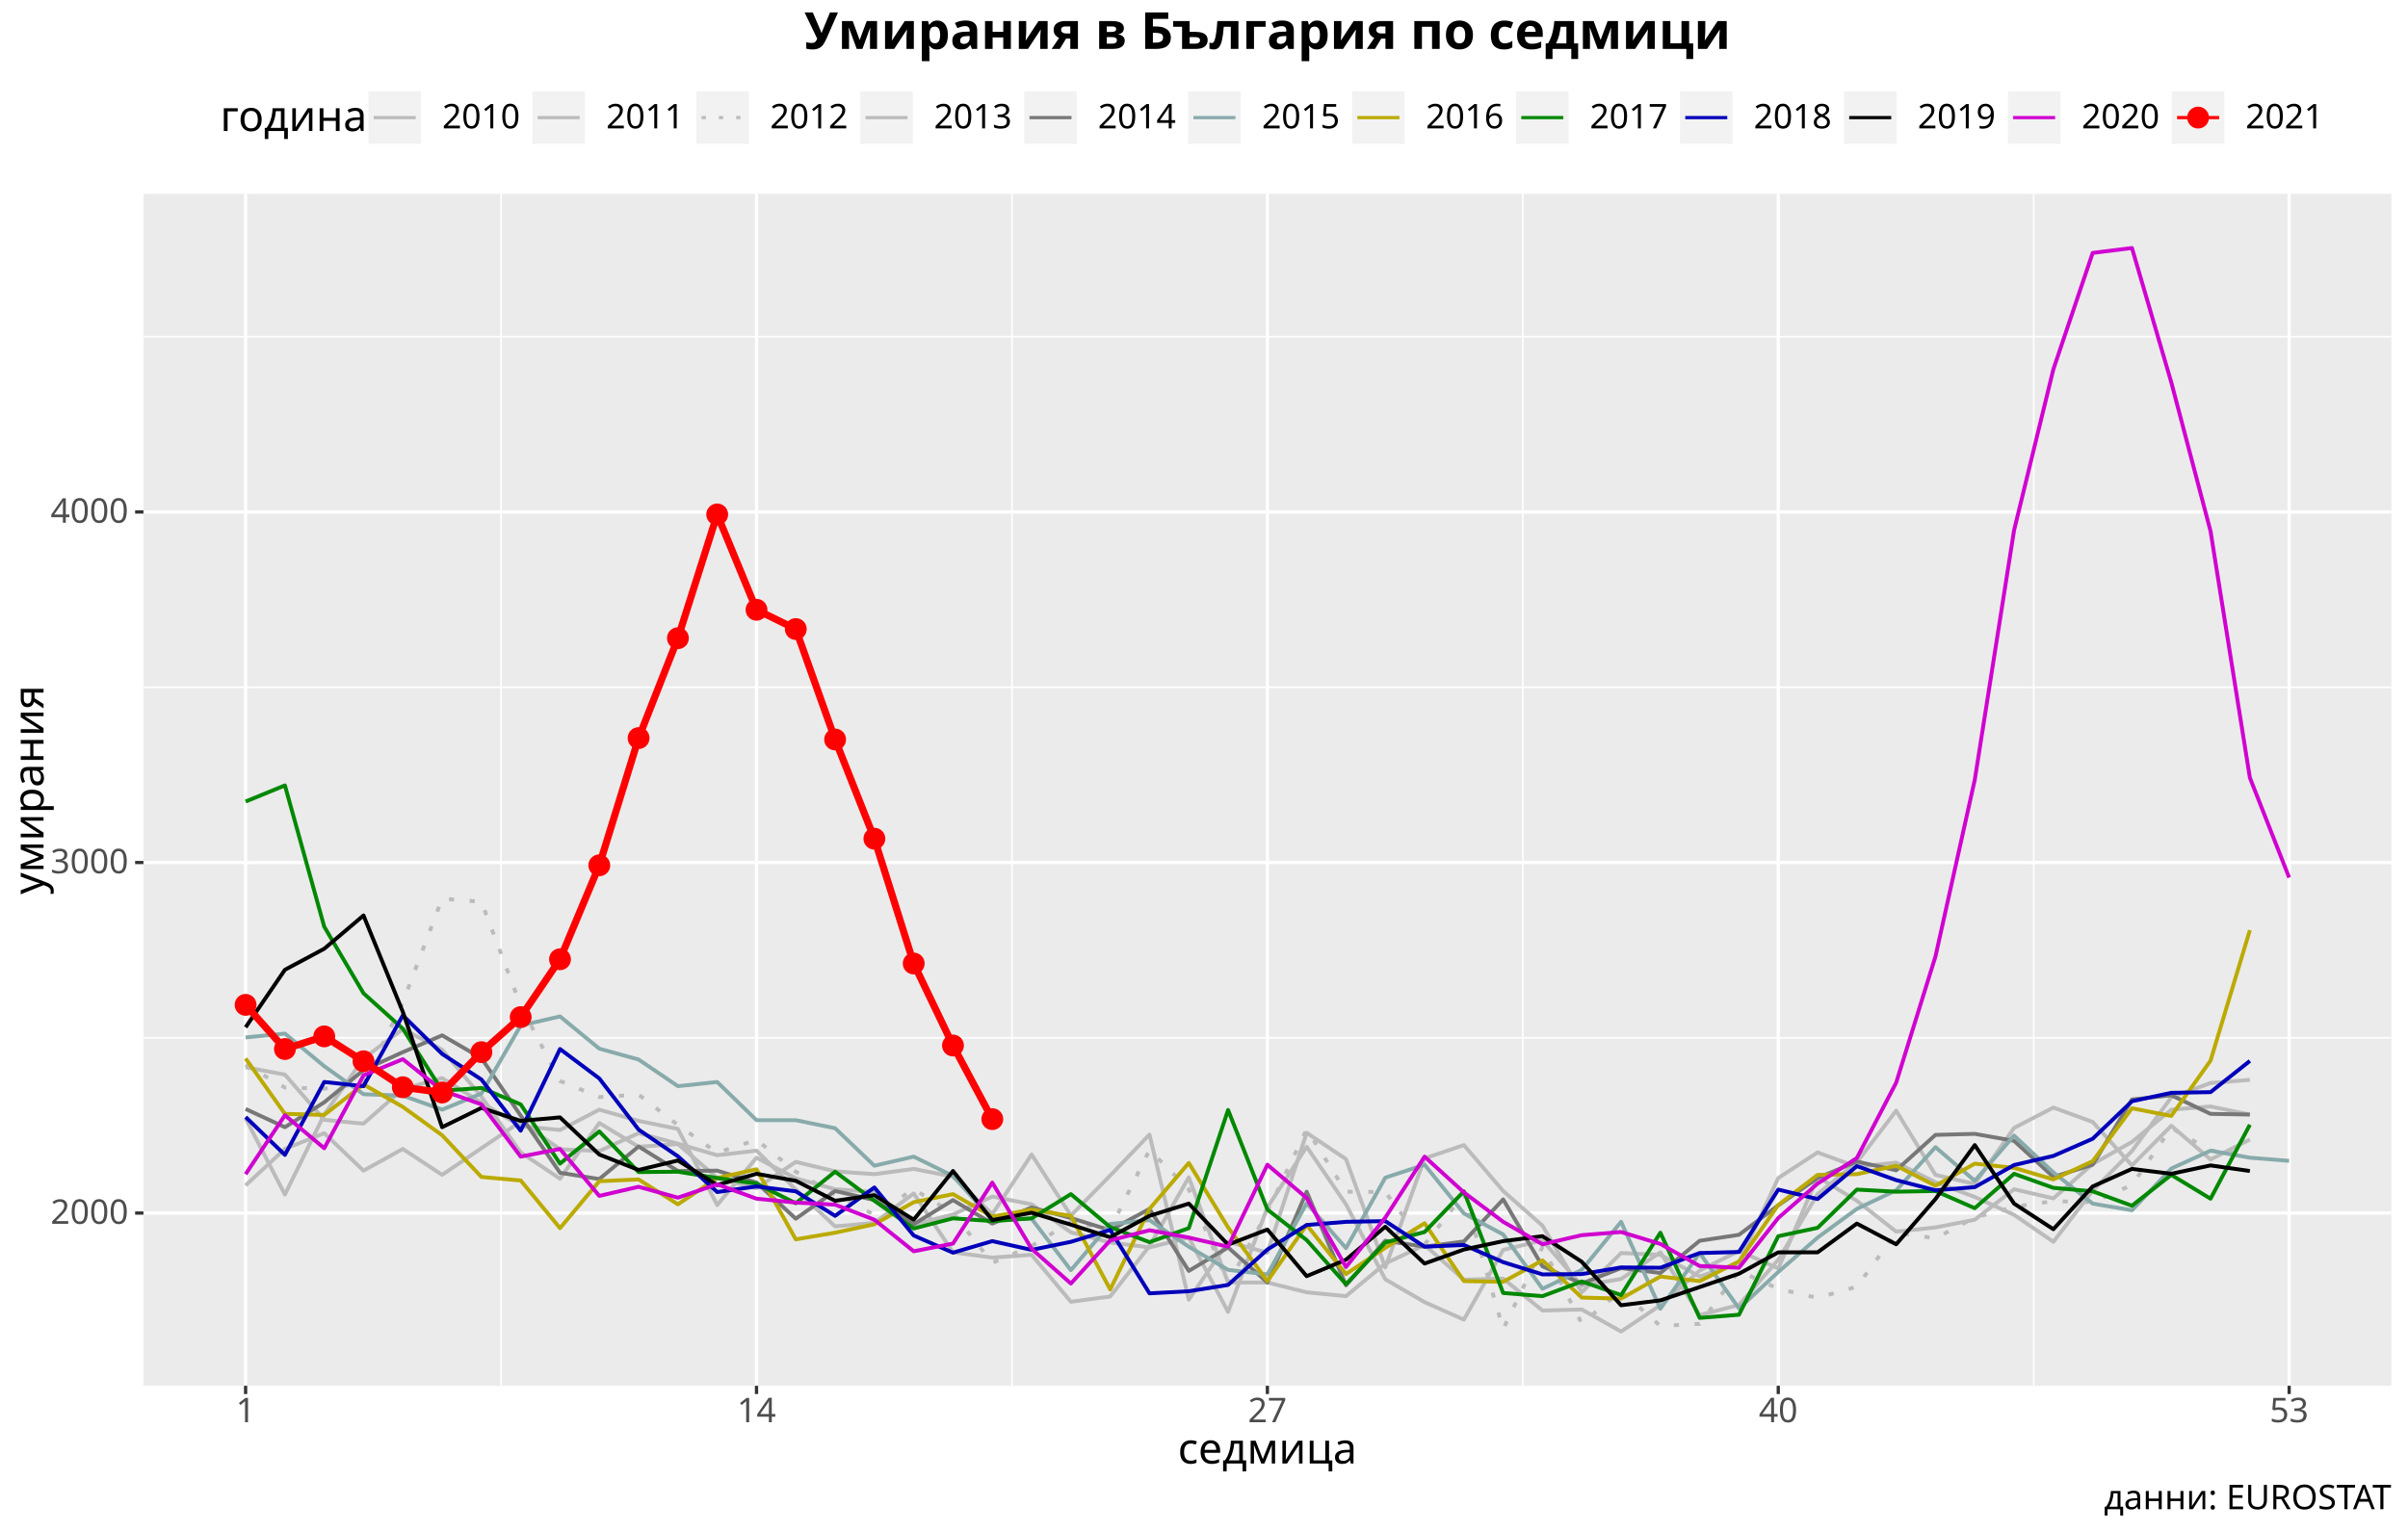
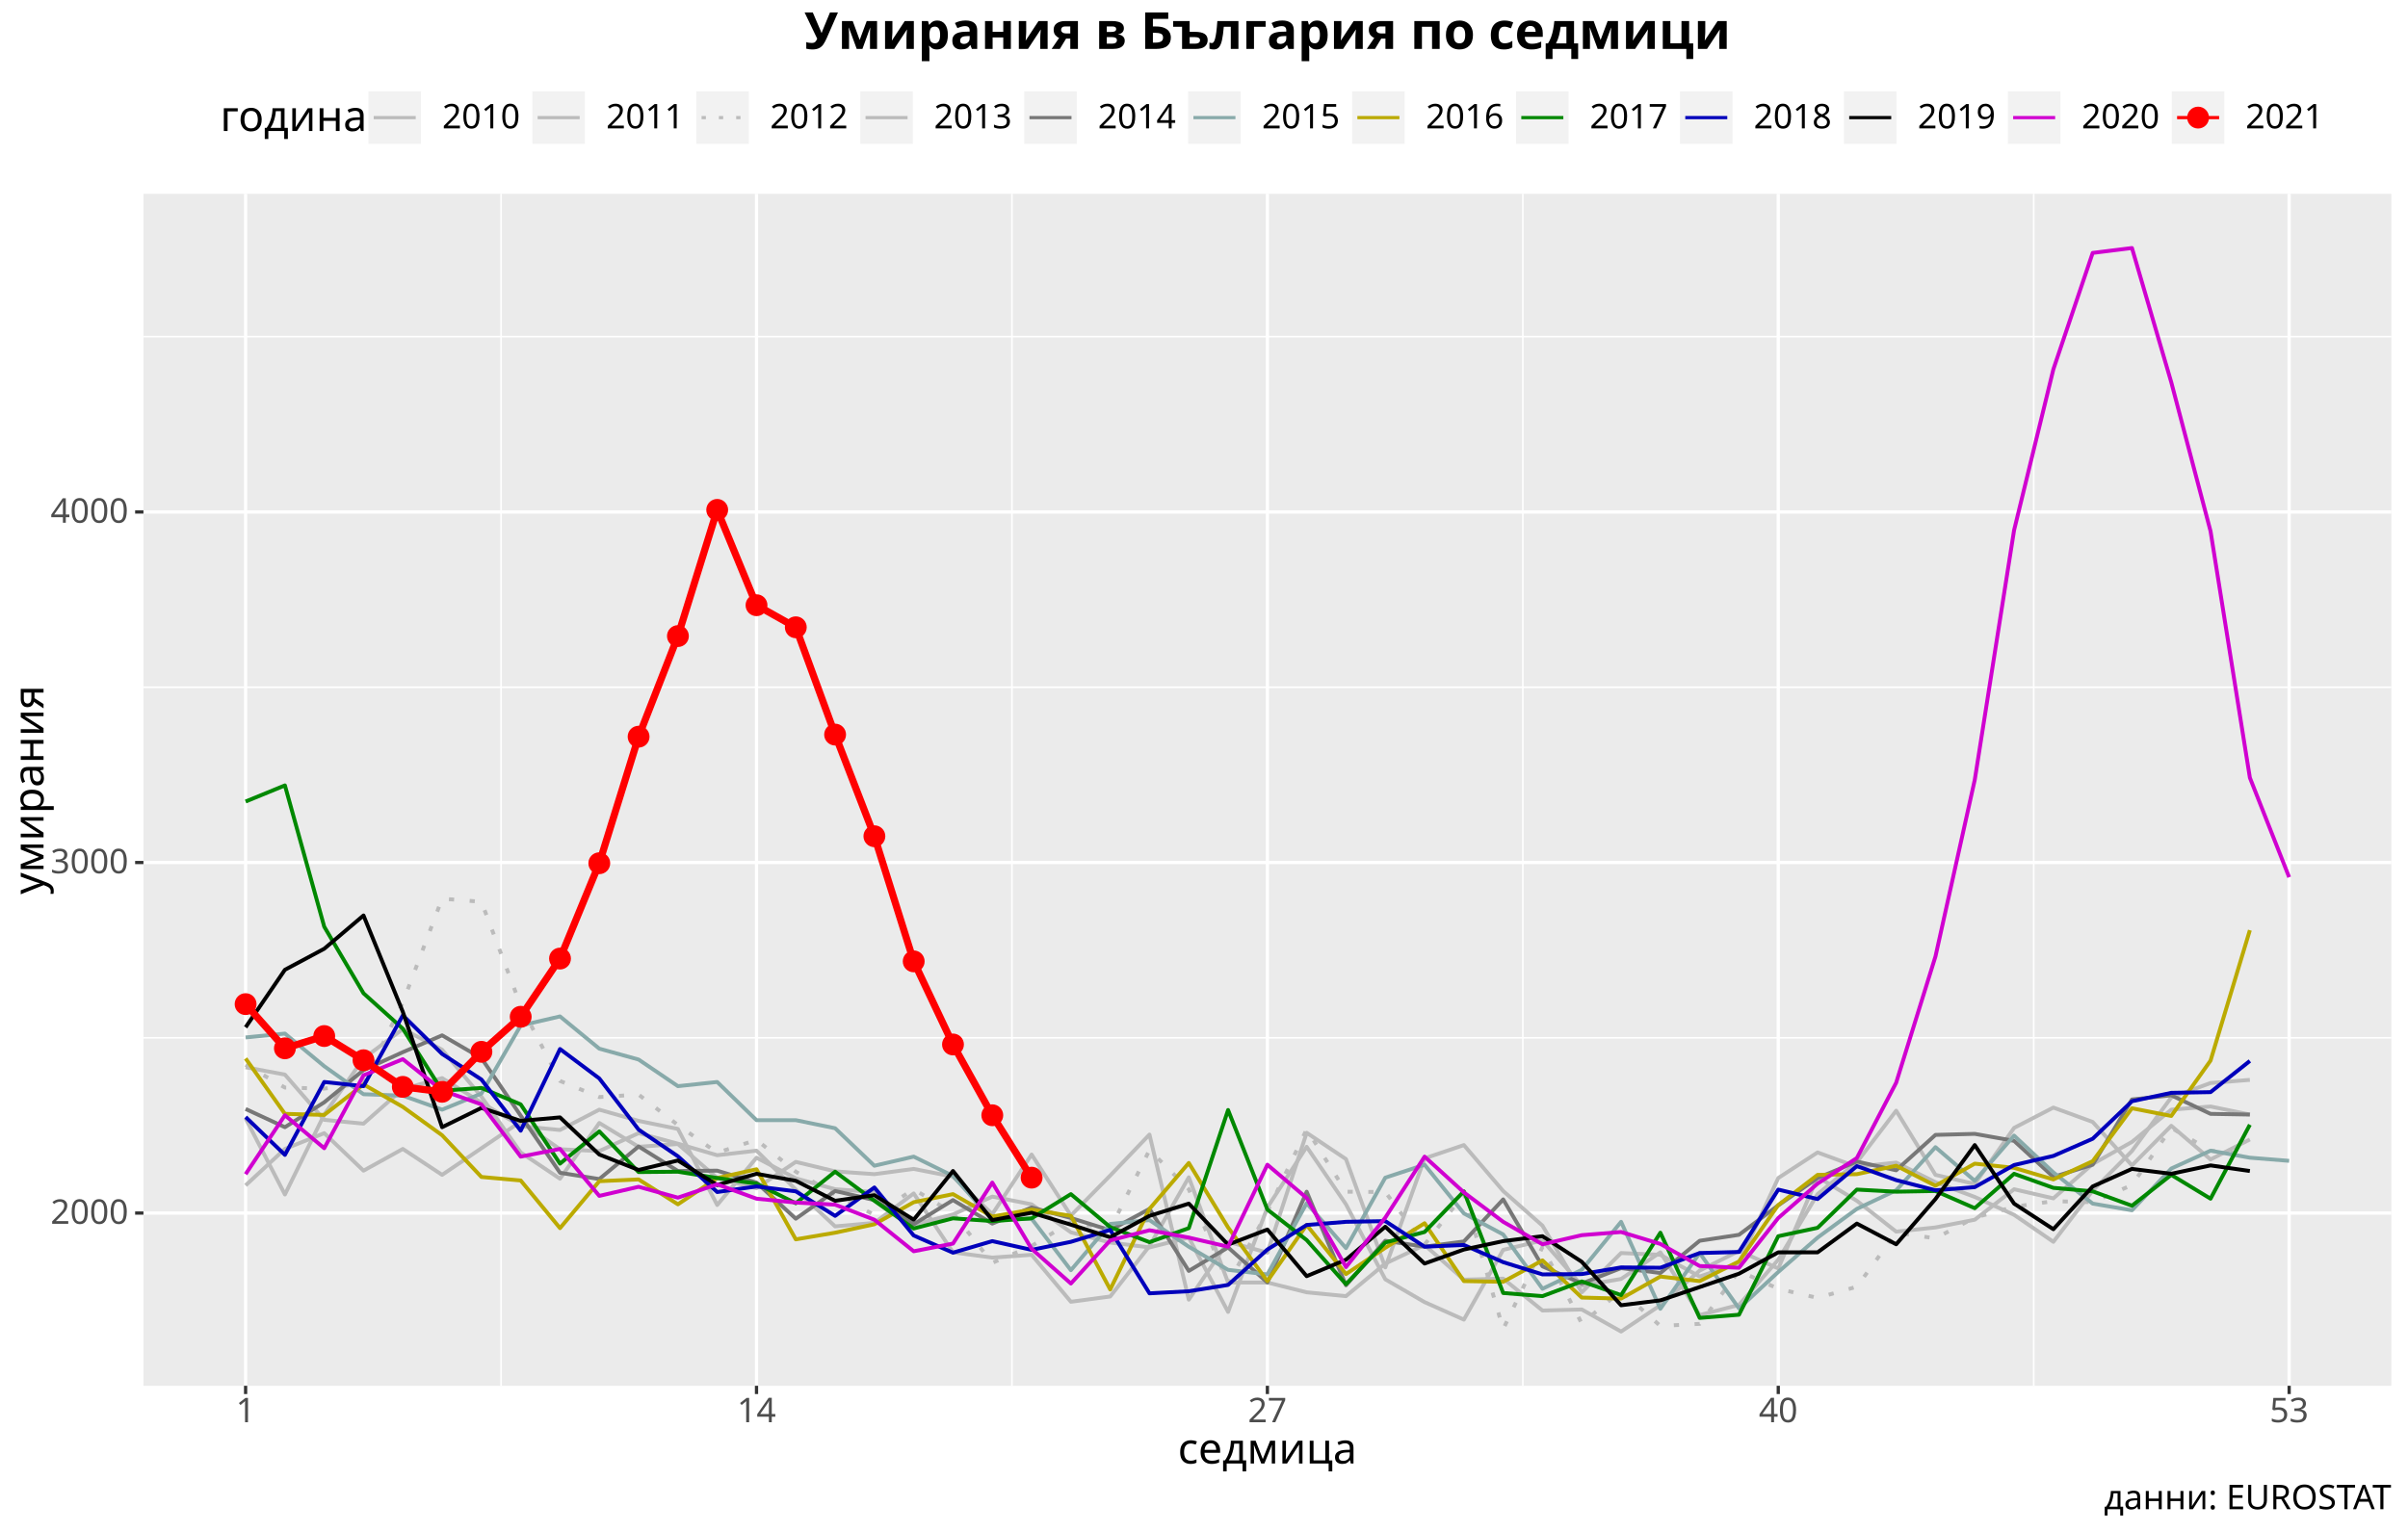
<svg xmlns="http://www.w3.org/2000/svg" class="svglite" viewBox="0 0 792.00 504.00">
  <defs>
    <style type="text/css">
    .svglite line, .svglite polyline, .svglite polygon, .svglite path, .svglite rect, .svglite circle {
      fill: none;
      stroke: #000000;
      stroke-linecap: round;
      stroke-linejoin: round;
      stroke-miterlimit: 10.00;
    }
  </style>
  </defs>
  <rect width="100%" height="100%" style="stroke: none; fill: #FFFFFF;" />
  <defs>
    <clipPath id="cpMC4wMHw3OTIuMDB8MC4wMHw1MDQuMDA=">
      <rect x="0.00" y="0.00" width="792.00" height="504.00" />
    </clipPath>
  </defs>
  <g clip-path="url(#cpMC4wMHw3OTIuMDB8MC4wMHw1MDQuMDA=)">
    <rect x="-0" y="-0" width="792.00" height="504.00" style="stroke-width: 1.07; stroke: #FFFFFF; fill: #FFFFFF;" />
  </g>
  <defs>
    <clipPath id="cpNDcuMTh8Nzg2LjUyfDYzLjc3fDQ1NS45MQ==">
      <rect x="47.18" y="63.77" width="739.34" height="392.14" />
    </clipPath>
  </defs>
  <g clip-path="url(#cpNDcuMTh8Nzg2LjUyfDYzLjc3fDQ1NS45MQ==)">
    <rect x="47.18" y="63.77" width="739.34" height="392.14" style="stroke-width: 1.07; stroke: none; fill: #EBEBEB;" />
    <polyline points="47.18,341.44 786.52,341.44 " style="stroke-width: 0.53; stroke: #FFFFFF; stroke-linecap: butt;" />
    <polyline points="47.18,226.11 786.52,226.11 " style="stroke-width: 0.53; stroke: #FFFFFF; stroke-linecap: butt;" />
    <polyline points="47.18,110.77 786.52,110.77 " style="stroke-width: 0.53; stroke: #FFFFFF; stroke-linecap: butt;" />
    <polyline points="164.80,455.91 164.80,63.77 " style="stroke-width: 0.53; stroke: #FFFFFF; stroke-linecap: butt;" />
    <polyline points="332.83,455.91 332.83,63.77 " style="stroke-width: 0.53; stroke: #FFFFFF; stroke-linecap: butt;" />
    <polyline points="500.87,455.91 500.87,63.77 " style="stroke-width: 0.53; stroke: #FFFFFF; stroke-linecap: butt;" />
    <polyline points="668.90,455.91 668.90,63.77 " style="stroke-width: 0.53; stroke: #FFFFFF; stroke-linecap: butt;" />
    <polyline points="47.18,399.10 786.52,399.10 " style="stroke-width: 1.07; stroke: #FFFFFF; stroke-linecap: butt;" />
    <polyline points="47.18,283.77 786.52,283.77 " style="stroke-width: 1.07; stroke: #FFFFFF; stroke-linecap: butt;" />
    <polyline points="47.18,168.44 786.52,168.44 " style="stroke-width: 1.07; stroke: #FFFFFF; stroke-linecap: butt;" />
    <polyline points="80.78,455.91 80.78,63.77 " style="stroke-width: 1.07; stroke: #FFFFFF; stroke-linecap: butt;" />
    <polyline points="248.82,455.91 248.82,63.77 " style="stroke-width: 1.07; stroke: #FFFFFF; stroke-linecap: butt;" />
    <polyline points="416.85,455.91 416.85,63.77 " style="stroke-width: 1.07; stroke: #FFFFFF; stroke-linecap: butt;" />
    <polyline points="584.88,455.91 584.88,63.77 " style="stroke-width: 1.07; stroke: #FFFFFF; stroke-linecap: butt;" />
    <polyline points="752.91,455.91 752.91,63.77 " style="stroke-width: 1.07; stroke: #FFFFFF; stroke-linecap: butt;" />
    <polyline points="80.78,367.96 93.71,392.99 106.64,366.69 119.56,348.24 132.49,338.55 145.41,345.36 158.34,360.81 171.26,379.15 184.19,387.80 197.11,369.46 210.04,377.30 222.97,376.38 235.89,387.57 248.82,390.91 261.74,382.26 274.67,385.38 287.59,386.30 300.52,384.57 313.44,387.11 326.37,399.45 339.30,379.84 352.22,399.91 365.15,386.76 378.07,373.27 391.00,427.59 403.92,408.56 416.85,412.13 429.77,372.69 442.70,381.34 455.63,416.98 468.55,381.11 481.48,376.73 494.40,391.84 507.33,403.25 520.25,425.17 533.18,412.25 546.10,412.83 559.03,419.98 571.96,415.48 584.88,387.57 597.81,379.15 610.73,383.88 623.66,382.49 636.58,388.95 649.51,393.80 662.44,399.68 675.36,408.56 688.29,391.72 701.21,378.69 714.14,361.04 727.06,356.31 739.99,355.28 " style="stroke-width: 1.28; stroke: #BBBBBB; stroke-linecap: butt;" />
    <polyline points="80.78,351.12 93.71,353.55 106.64,368.42 119.56,369.69 132.49,358.27 145.41,354.70 158.34,362.77 171.26,370.50 184.19,371.77 197.11,365.08 210.04,368.77 222.97,371.42 235.89,396.45 248.82,380.88 261.74,387.68 274.67,391.26 287.59,392.18 300.52,402.91 313.44,399.56 326.37,393.68 339.30,396.22 352.22,405.44 365.15,408.79 378.07,410.40 391.00,407.17 403.92,431.62 416.85,397.26 429.77,377.30 442.70,396.22 455.63,420.90 468.55,428.40 481.48,434.16 494.40,411.21 507.33,408.10 520.25,422.97 533.18,420.78 546.10,412.02 559.03,432.66 571.96,429.32 584.88,414.44 597.81,392.87 610.73,382.38 623.66,365.42 636.58,386.53 649.51,389.53 662.44,371.08 675.36,364.39 688.29,369.12 701.21,383.42 714.14,370.38 727.06,381.46 739.99,374.88 " style="stroke-width: 1.28; stroke: #BBBBBB; stroke-linecap: butt;" />
    <polyline points="80.78,350.32 93.71,357.81 106.64,358.16 119.56,356.43 132.49,329.79 145.41,295.65 158.34,296.69 171.26,330.83 184.19,355.62 197.11,360.93 210.04,360.12 222.97,370.15 235.89,379.26 248.82,375.00 261.74,385.49 274.67,392.99 287.59,399.68 300.52,391.26 313.44,399.10 326.37,415.48 339.30,409.94 352.22,401.98 365.15,404.41 378.07,378.34 391.00,391.26 403.92,422.40 416.85,398.64 429.77,371.54 442.70,392.07 455.63,392.18 468.55,409.48 481.48,392.87 494.40,437.28 507.33,410.29 520.25,435.43 533.18,424.70 546.10,436.24 559.03,435.55 571.96,418.13 584.88,424.01 597.81,427.01 610.73,423.32 623.66,405.56 636.58,407.41 649.51,400.60 662.44,397.03 675.36,395.18 688.29,395.53 701.21,389.87 714.14,371.08 727.06,378.57 739.99,379.73 " style="stroke-width: 1.28; stroke: #BBBBBB; stroke-dasharray: 1.71,5.12; stroke-linecap: butt;" />
    <polyline points="80.78,389.99 93.71,378.00 106.64,372.81 119.56,385.15 132.49,378.00 145.41,386.53 158.34,377.77 171.26,369.00 184.19,378.11 197.11,378.69 210.04,372.81 222.97,376.27 235.89,380.07 248.82,378.57 261.74,391.37 274.67,403.48 287.59,402.33 300.52,392.64 313.44,412.02 326.37,413.75 339.30,412.83 352.22,428.28 365.15,426.55 378.07,409.94 391.00,387.34 403.92,421.94 416.85,421.94 429.77,425.17 442.70,426.43 455.63,415.71 468.55,409.60 481.48,421.01 494.40,420.67 507.33,431.16 520.25,430.82 533.18,438.08 546.10,429.43 559.03,418.02 571.96,411.56 584.88,417.32 597.81,387.22 610.73,395.06 623.66,405.21 636.58,403.83 649.51,401.29 662.44,391.26 675.36,394.26 688.29,382.96 701.21,375.69 714.14,365.08 727.06,364.04 739.99,366.69 " style="stroke-width: 1.28; stroke: #BBBBBB; stroke-linecap: butt;" />
    <polyline points="80.78,364.85 93.71,370.85 106.64,362.66 119.56,352.05 132.49,346.16 145.41,340.63 158.34,348.13 171.26,367.04 184.19,385.84 197.11,387.91 210.04,377.19 222.97,385.26 235.89,385.15 248.82,389.07 261.74,400.95 274.67,391.84 287.59,394.83 300.52,402.79 313.44,394.83 326.37,402.56 339.30,397.26 352.22,400.72 365.15,404.75 378.07,397.72 391.00,418.13 403.92,410.40 416.85,421.94 429.77,392.07 442.70,422.86 455.63,408.21 468.55,410.17 481.48,408.44 494.40,394.60 507.33,416.63 520.25,422.28 533.18,417.21 546.10,418.82 559.03,408.21 571.96,406.25 584.88,396.56 597.81,387.57 610.73,382.15 623.66,385.03 636.58,373.38 649.51,373.04 662.44,375.34 675.36,387.22 688.29,383.19 701.21,361.73 714.14,360.35 727.06,366.46 739.99,366.69 " style="stroke-width: 1.28; stroke: #777777; stroke-linecap: butt;" />
    <polyline points="80.78,341.32 93.71,340.05 106.64,350.78 119.56,360.00 132.49,360.47 145.41,365.08 158.34,359.77 171.26,337.40 184.19,334.40 197.11,345.01 210.04,348.59 222.97,357.35 235.89,355.97 248.82,368.54 261.74,368.54 274.67,371.19 287.59,383.53 300.52,380.53 313.44,386.88 326.37,401.29 339.30,400.95 352.22,417.90 365.15,402.68 378.07,401.41 391.00,410.17 403.92,417.78 416.85,419.28 429.77,395.87 442.70,410.63 455.63,387.45 468.55,383.19 481.48,399.22 494.40,406.14 507.33,424.01 520.25,417.78 533.18,401.98 546.10,430.59 559.03,412.25 571.96,430.47 584.88,418.48 597.81,407.17 610.73,397.72 623.66,391.60 636.58,377.42 649.51,388.49 662.44,373.61 675.36,385.72 688.29,395.99 701.21,398.18 714.14,384.45 727.06,378.57 739.99,380.88 752.91,381.92 " style="stroke-width: 1.28; stroke: #88AAAA; stroke-linecap: butt;" />
    <polyline points="80.78,348.24 93.71,366.46 106.64,366.81 119.56,356.78 132.49,364.16 145.41,373.50 158.34,387.22 171.26,388.38 184.19,404.06 197.11,388.61 210.04,388.03 222.97,396.22 235.89,387.57 248.82,384.69 261.74,407.75 274.67,405.56 287.59,402.79 300.52,395.53 313.44,392.87 326.37,400.25 339.30,397.95 352.22,400.02 365.15,424.24 378.07,397.72 391.00,382.61 403.92,403.83 416.85,421.48 429.77,403.02 442.70,419.17 455.63,410.52 468.55,402.45 481.48,421.48 494.40,421.71 507.33,414.67 520.25,426.90 533.18,427.24 546.10,419.98 559.03,421.48 571.96,415.02 584.88,396.45 597.81,386.53 610.73,386.30 623.66,383.53 636.58,390.11 649.51,382.84 662.44,384.22 675.36,388.03 688.29,382.03 701.21,364.62 714.14,367.15 727.06,348.93 739.99,306.03 " style="stroke-width: 1.28; stroke: #BBAA00; stroke-linecap: butt;" />
    <polyline points="80.78,263.70 93.71,258.40 106.64,304.88 119.56,326.79 132.49,338.44 145.41,358.85 158.34,357.93 171.26,363.35 184.19,382.84 197.11,372.23 210.04,385.61 222.97,385.49 235.89,387.57 248.82,389.41 261.74,395.87 274.67,385.49 287.59,395.06 300.52,404.18 313.44,400.83 326.37,401.75 339.30,400.83 352.22,392.87 365.15,403.71 378.07,408.67 391.00,404.06 403.92,365.19 416.85,397.95 429.77,407.98 442.70,422.51 455.63,408.79 468.55,405.33 481.48,391.95 494.40,425.40 507.33,426.43 520.25,421.59 533.18,426.09 546.10,405.56 559.03,433.59 571.96,432.55 584.88,406.71 597.81,403.95 610.73,391.37 623.66,392.07 636.58,391.84 649.51,397.49 662.44,386.18 675.36,390.80 688.29,391.95 701.21,396.68 714.14,386.53 727.06,394.37 739.99,370.04 " style="stroke-width: 1.28; stroke: #008800; stroke-linecap: butt;" />
    <polyline points="80.78,367.50 93.71,379.96 106.64,355.97 119.56,357.35 132.49,334.05 145.41,346.74 158.34,355.16 171.26,372.00 184.19,345.13 197.11,354.81 210.04,371.65 222.97,380.42 235.89,392.18 248.82,390.34 261.74,391.95 274.67,400.02 287.59,390.68 300.52,406.48 313.44,412.13 326.37,408.33 339.30,411.21 352.22,408.56 365.15,404.64 378.07,425.51 391.00,424.82 403.92,422.74 416.85,411.10 429.77,403.02 442.70,401.98 455.63,401.75 468.55,410.17 481.48,409.60 494.40,415.25 507.33,419.28 520.25,419.17 533.18,416.98 546.10,417.09 559.03,412.25 571.96,411.90 584.88,391.37 597.81,394.49 610.73,383.65 623.66,388.26 636.58,391.60 649.51,390.57 662.44,383.30 675.36,380.30 688.29,374.65 701.21,362.31 714.14,359.54 727.06,359.31 739.99,349.05 " style="stroke-width: 1.28; stroke: #0000BB; stroke-linecap: butt;" />
    <polyline points="80.78,337.98 93.71,319.06 106.64,312.14 119.56,301.19 132.49,332.90 145.41,370.85 158.34,364.50 171.26,368.77 184.19,367.62 197.11,379.84 210.04,384.92 222.97,381.80 235.89,389.87 248.82,386.18 261.74,388.49 274.67,395.06 287.59,393.22 300.52,401.29 313.44,385.26 326.37,401.41 339.30,398.99 352.22,402.91 365.15,407.06 378.07,400.02 391.00,395.99 403.92,409.48 416.85,404.52 429.77,419.86 442.70,414.44 455.63,403.60 468.55,415.71 481.48,411.10 494.40,408.33 507.33,406.71 520.25,415.13 533.18,429.43 546.10,427.82 559.03,423.44 571.96,419.05 584.88,412.02 597.81,412.02 610.73,402.56 623.66,409.37 636.58,394.49 649.51,376.73 662.44,395.99 675.36,404.41 688.29,390.34 701.21,384.57 714.14,386.18 727.06,383.42 739.99,385.26 " style="stroke-width: 1.28; stroke-linecap: butt;" />
-     <polyline points="80.78,386.30 93.71,366.92 106.64,377.77 119.56,353.78 132.49,348.47 145.41,358.74 158.34,363.35 171.26,380.53 184.19,378.00 197.11,393.45 210.04,390.45 222.97,394.03 235.89,389.64 248.82,394.37 261.74,395.64 274.67,396.33 287.59,401.29 300.52,411.67 313.44,409.14 326.37,389.07 339.30,410.87 352.22,422.28 365.15,408.10 378.07,404.75 391.00,407.17 403.92,410.17 416.85,383.19 429.77,394.14 442.70,416.86 455.63,400.60 468.55,380.53 481.48,392.30 494.40,401.98 507.33,409.37 520.25,406.37 533.18,405.33 546.10,409.25 559.03,416.52 571.96,417.09 584.88,400.72 597.81,389.41 610.73,380.99 623.66,356.20 636.58,314.68 649.51,256.55 662.44,174.44 675.36,121.50 688.29,83.21 701.21,81.60 714.14,125.77 727.06,174.78 739.99,255.86 752.91,288.73 " style="stroke-width: 1.28; stroke: #D000D0; stroke-linecap: butt;" />
-     <polyline points="80.78,330.60 93.71,345.13 106.64,340.97 119.56,349.16 132.49,357.70 145.41,359.43 158.34,346.16 171.26,334.63 184.19,315.60 197.11,284.69 210.04,242.83 222.97,209.96 235.89,169.25 248.82,200.62 261.74,206.96 274.67,243.29 287.59,275.93 300.52,316.99 313.44,343.97 326.37,368.19 " style="stroke-width: 2.35; stroke: #FF0000; stroke-linecap: butt;" />
-     <circle cx="80.78" cy="330.60" r="3.24" style="stroke-width: 0.71; stroke: #FF0000; fill: #FF0000;" />
-     <circle cx="93.71" cy="345.13" r="3.24" style="stroke-width: 0.71; stroke: #FF0000; fill: #FF0000;" />
-     <circle cx="106.64" cy="340.97" r="3.24" style="stroke-width: 0.71; stroke: #FF0000; fill: #FF0000;" />
-     <circle cx="119.56" cy="349.16" r="3.24" style="stroke-width: 0.71; stroke: #FF0000; fill: #FF0000;" />
-     <circle cx="132.49" cy="357.70" r="3.24" style="stroke-width: 0.71; stroke: #FF0000; fill: #FF0000;" />
-     <circle cx="145.41" cy="359.43" r="3.24" style="stroke-width: 0.71; stroke: #FF0000; fill: #FF0000;" />
-     <circle cx="158.34" cy="346.16" r="3.24" style="stroke-width: 0.71; stroke: #FF0000; fill: #FF0000;" />
-     <circle cx="171.26" cy="334.63" r="3.24" style="stroke-width: 0.71; stroke: #FF0000; fill: #FF0000;" />
-     <circle cx="184.19" cy="315.60" r="3.24" style="stroke-width: 0.71; stroke: #FF0000; fill: #FF0000;" />
-     <circle cx="197.11" cy="284.69" r="3.24" style="stroke-width: 0.71; stroke: #FF0000; fill: #FF0000;" />
-     <circle cx="210.04" cy="242.83" r="3.24" style="stroke-width: 0.71; stroke: #FF0000; fill: #FF0000;" />
-     <circle cx="222.97" cy="209.96" r="3.24" style="stroke-width: 0.71; stroke: #FF0000; fill: #FF0000;" />
-     <circle cx="235.89" cy="169.25" r="3.24" style="stroke-width: 0.71; stroke: #FF0000; fill: #FF0000;" />
-     <circle cx="248.82" cy="200.62" r="3.24" style="stroke-width: 0.71; stroke: #FF0000; fill: #FF0000;" />
-     <circle cx="261.74" cy="206.96" r="3.24" style="stroke-width: 0.71; stroke: #FF0000; fill: #FF0000;" />
-     <circle cx="274.67" cy="243.29" r="3.24" style="stroke-width: 0.71; stroke: #FF0000; fill: #FF0000;" />
-     <circle cx="287.59" cy="275.93" r="3.24" style="stroke-width: 0.71; stroke: #FF0000; fill: #FF0000;" />
-     <circle cx="300.52" cy="316.99" r="3.24" style="stroke-width: 0.71; stroke: #FF0000; fill: #FF0000;" />
-     <circle cx="313.44" cy="343.97" r="3.24" style="stroke-width: 0.71; stroke: #FF0000; fill: #FF0000;" />
-     <circle cx="326.37" cy="368.19" r="3.24" style="stroke-width: 0.71; stroke: #FF0000; fill: #FF0000;" />
+     <polyline points="80.78,386.30 93.71,366.92 106.64,377.77 119.56,353.78 132.49,348.47 145.41,358.74 158.34,363.35 171.26,380.53 184.19,378.00 197.11,393.45 210.04,390.45 222.97,394.03 235.89,389.64 248.82,394.37 261.74,395.64 274.67,396.33 287.59,401.29 300.52,411.67 313.44,409.14 326.37,389.07 339.30,410.87 352.22,422.28 365.15,408.10 378.07,404.75 391.00,407.17 403.92,410.17 416.85,383.19 429.77,394.14 442.70,416.86 455.63,400.60 468.55,380.53 481.48,392.30 494.40,401.98 507.33,409.37 520.25,406.37 533.18,405.33 546.10,409.25 559.03,416.52 571.96,417.09 584.88,400.72 597.81,389.41 610.73,380.99 623.66,356.20 636.58,314.68 649.51,256.55 662.44,174.44 675.36,121.50 688.29,83.21 701.21,81.60 714.14,125.77 727.06,174.78 739.99,255.86 752.91,288.61 " style="stroke-width: 1.28; stroke: #D000D0; stroke-linecap: butt;" />
+     <polyline points="80.78,330.36 93.71,344.90 106.64,340.86 119.56,348.82 132.49,357.58 145.41,359.20 158.34,346.05 171.26,334.52 184.19,315.37 197.11,284.00 210.04,242.37 222.97,209.27 235.89,167.75 248.82,199.12 261.74,206.38 274.67,241.68 287.59,275.12 300.52,316.29 313.44,343.63 326.37,366.92 339.30,387.45 " style="stroke-width: 2.35; stroke: #FF0000; stroke-linecap: butt;" />
+     <circle cx="80.78" cy="330.36" r="3.24" style="stroke-width: 0.71; stroke: #FF0000; fill: #FF0000;" />
+     <circle cx="93.71" cy="344.90" r="3.24" style="stroke-width: 0.71; stroke: #FF0000; fill: #FF0000;" />
+     <circle cx="106.64" cy="340.86" r="3.24" style="stroke-width: 0.71; stroke: #FF0000; fill: #FF0000;" />
+     <circle cx="119.56" cy="348.82" r="3.24" style="stroke-width: 0.71; stroke: #FF0000; fill: #FF0000;" />
+     <circle cx="132.49" cy="357.58" r="3.24" style="stroke-width: 0.71; stroke: #FF0000; fill: #FF0000;" />
+     <circle cx="145.41" cy="359.20" r="3.24" style="stroke-width: 0.71; stroke: #FF0000; fill: #FF0000;" />
+     <circle cx="158.34" cy="346.05" r="3.24" style="stroke-width: 0.71; stroke: #FF0000; fill: #FF0000;" />
+     <circle cx="171.26" cy="334.52" r="3.24" style="stroke-width: 0.71; stroke: #FF0000; fill: #FF0000;" />
+     <circle cx="184.19" cy="315.37" r="3.24" style="stroke-width: 0.71; stroke: #FF0000; fill: #FF0000;" />
+     <circle cx="197.11" cy="284.00" r="3.24" style="stroke-width: 0.71; stroke: #FF0000; fill: #FF0000;" />
+     <circle cx="210.04" cy="242.37" r="3.24" style="stroke-width: 0.71; stroke: #FF0000; fill: #FF0000;" />
+     <circle cx="222.97" cy="209.27" r="3.24" style="stroke-width: 0.71; stroke: #FF0000; fill: #FF0000;" />
+     <circle cx="235.89" cy="167.75" r="3.24" style="stroke-width: 0.71; stroke: #FF0000; fill: #FF0000;" />
+     <circle cx="248.82" cy="199.12" r="3.24" style="stroke-width: 0.71; stroke: #FF0000; fill: #FF0000;" />
+     <circle cx="261.74" cy="206.38" r="3.24" style="stroke-width: 0.71; stroke: #FF0000; fill: #FF0000;" />
+     <circle cx="274.67" cy="241.68" r="3.24" style="stroke-width: 0.71; stroke: #FF0000; fill: #FF0000;" />
+     <circle cx="287.59" cy="275.12" r="3.24" style="stroke-width: 0.71; stroke: #FF0000; fill: #FF0000;" />
+     <circle cx="300.52" cy="316.29" r="3.24" style="stroke-width: 0.71; stroke: #FF0000; fill: #FF0000;" />
+     <circle cx="313.44" cy="343.63" r="3.24" style="stroke-width: 0.71; stroke: #FF0000; fill: #FF0000;" />
+     <circle cx="326.37" cy="366.92" r="3.24" style="stroke-width: 0.71; stroke: #FF0000; fill: #FF0000;" />
+     <circle cx="339.30" cy="387.45" r="3.24" style="stroke-width: 0.71; stroke: #FF0000; fill: #FF0000;" />
  </g>
  <g clip-path="url(#cpMC4wMHw3OTIuMDB8MC4wMHw1MDQuMDA=)">
    <text x="42.25" y="402.64" text-anchor="end" style="font-size: 11.20px; fill: #4D4D4D; font-family: Calibri;" textLength="22.69px" lengthAdjust="spacingAndGlyphs">2000</text>
    <text x="42.25" y="287.31" text-anchor="end" style="font-size: 11.20px; fill: #4D4D4D; font-family: Calibri;" textLength="22.69px" lengthAdjust="spacingAndGlyphs">3000</text>
    <text x="42.25" y="171.98" text-anchor="end" style="font-size: 11.20px; fill: #4D4D4D; font-family: Calibri;" textLength="22.69px" lengthAdjust="spacingAndGlyphs">4000</text>
    <polyline points="44.44,399.10 47.18,399.10 " style="stroke-width: 1.07; stroke: #333333; stroke-linecap: butt;" />
    <polyline points="44.44,283.77 47.18,283.77 " style="stroke-width: 1.07; stroke: #333333; stroke-linecap: butt;" />
    <polyline points="44.44,168.44 47.18,168.44 " style="stroke-width: 1.07; stroke: #333333; stroke-linecap: butt;" />
    <polyline points="80.78,458.65 80.78,455.91 " style="stroke-width: 1.07; stroke: #333333; stroke-linecap: butt;" />
    <polyline points="248.82,458.65 248.82,455.91 " style="stroke-width: 1.07; stroke: #333333; stroke-linecap: butt;" />
    <polyline points="416.85,458.65 416.85,455.91 " style="stroke-width: 1.07; stroke: #333333; stroke-linecap: butt;" />
    <polyline points="584.88,458.65 584.88,455.91 " style="stroke-width: 1.07; stroke: #333333; stroke-linecap: butt;" />
    <polyline points="752.91,458.65 752.91,455.91 " style="stroke-width: 1.07; stroke: #333333; stroke-linecap: butt;" />
    <text x="80.78" y="467.91" text-anchor="middle" style="font-size: 11.20px; fill: #4D4D4D; font-family: Calibri;" textLength="5.67px" lengthAdjust="spacingAndGlyphs">1</text>
    <text x="248.82" y="467.91" text-anchor="middle" style="font-size: 11.20px; fill: #4D4D4D; font-family: Calibri;" textLength="11.35px" lengthAdjust="spacingAndGlyphs">14</text>
    <text x="416.85" y="467.91" text-anchor="middle" style="font-size: 11.20px; fill: #4D4D4D; font-family: Calibri;" textLength="11.35px" lengthAdjust="spacingAndGlyphs">27</text>
    <text x="584.88" y="467.91" text-anchor="middle" style="font-size: 11.20px; fill: #4D4D4D; font-family: Calibri;" textLength="11.35px" lengthAdjust="spacingAndGlyphs">40</text>
    <text x="752.91" y="467.91" text-anchor="middle" style="font-size: 11.20px; fill: #4D4D4D; font-family: Calibri;" textLength="11.35px" lengthAdjust="spacingAndGlyphs">53</text>
    <text x="416.85" y="481.49" text-anchor="middle" style="font-size: 14.00px; font-family: Calibri;" textLength="52.01px" lengthAdjust="spacingAndGlyphs">седмица</text>
    <text transform="translate(14.32,259.84) rotate(-90)" text-anchor="middle" style="font-size: 14.00px; font-family: Calibri;" textLength="59.11px" lengthAdjust="spacingAndGlyphs">умирания</text>
    <rect x="66.95" y="24.57" width="699.81" height="28.24" style="stroke-width: 1.07; stroke: none; fill: #FFFFFF;" />
    <text x="72.43" y="43.11" style="font-size: 14.00px; font-family: Calibri;" textLength="41.78px" lengthAdjust="spacingAndGlyphs">година</text>
    <rect x="121.18" y="30.05" width="17.28" height="17.28" style="stroke-width: 1.07; stroke: none; fill: #F2F2F2;" />
    <line x1="122.91" y1="38.69" x2="136.73" y2="38.69" style="stroke-width: 1.07; stroke: #BBBBBB; stroke-linecap: butt;" />
    <rect x="175.10" y="30.05" width="17.28" height="17.28" style="stroke-width: 1.07; stroke: none; fill: #F2F2F2;" />
    <line x1="176.83" y1="38.69" x2="190.66" y2="38.69" style="stroke-width: 1.07; stroke: #BBBBBB; stroke-linecap: butt;" />
    <rect x="229.03" y="30.05" width="17.28" height="17.28" style="stroke-width: 1.07; stroke: none; fill: #F2F2F2;" />
    <line x1="230.75" y1="38.69" x2="244.58" y2="38.69" style="stroke-width: 1.07; stroke: #BBBBBB; stroke-dasharray: 1.42,4.27; stroke-linecap: butt;" />
    <rect x="282.95" y="30.05" width="17.28" height="17.28" style="stroke-width: 1.07; stroke: none; fill: #F2F2F2;" />
    <line x1="284.68" y1="38.69" x2="298.50" y2="38.69" style="stroke-width: 1.07; stroke: #BBBBBB; stroke-linecap: butt;" />
    <rect x="336.87" y="30.05" width="17.28" height="17.28" style="stroke-width: 1.07; stroke: none; fill: #F2F2F2;" />
    <line x1="338.60" y1="38.69" x2="352.42" y2="38.69" style="stroke-width: 1.07; stroke: #777777; stroke-linecap: butt;" />
    <rect x="390.79" y="30.05" width="17.28" height="17.28" style="stroke-width: 1.07; stroke: none; fill: #F2F2F2;" />
    <line x1="392.52" y1="38.69" x2="406.34" y2="38.69" style="stroke-width: 1.07; stroke: #88AAAA; stroke-linecap: butt;" />
    <rect x="444.71" y="30.05" width="17.28" height="17.28" style="stroke-width: 1.07; stroke: none; fill: #F2F2F2;" />
    <line x1="446.44" y1="38.69" x2="460.27" y2="38.69" style="stroke-width: 1.07; stroke: #BBAA00; stroke-linecap: butt;" />
    <rect x="498.64" y="30.05" width="17.28" height="17.28" style="stroke-width: 1.07; stroke: none; fill: #F2F2F2;" />
    <line x1="500.36" y1="38.69" x2="514.19" y2="38.69" style="stroke-width: 1.07; stroke: #008800; stroke-linecap: butt;" />
    <rect x="552.56" y="30.05" width="17.28" height="17.28" style="stroke-width: 1.07; stroke: none; fill: #F2F2F2;" />
    <line x1="554.29" y1="38.69" x2="568.11" y2="38.69" style="stroke-width: 1.07; stroke: #0000BB; stroke-linecap: butt;" />
    <rect x="606.48" y="30.05" width="17.28" height="17.28" style="stroke-width: 1.07; stroke: none; fill: #F2F2F2;" />
    <line x1="608.21" y1="38.69" x2="622.03" y2="38.69" style="stroke-width: 1.07; stroke-linecap: butt;" />
    <rect x="660.40" y="30.05" width="17.28" height="17.28" style="stroke-width: 1.07; stroke: none; fill: #F2F2F2;" />
    <line x1="662.13" y1="38.69" x2="675.95" y2="38.69" style="stroke-width: 1.07; stroke: #D000D0; stroke-linecap: butt;" />
    <rect x="714.32" y="30.05" width="17.28" height="17.28" style="stroke-width: 1.07; stroke: none; fill: #F2F2F2;" />
    <line x1="716.05" y1="38.69" x2="729.88" y2="38.69" style="stroke-width: 1.07; stroke: #FF0000; stroke-linecap: butt;" />
    <circle cx="722.96" cy="38.69" r="3.24" style="stroke-width: 0.71; stroke: #FF0000; fill: #FF0000;" />
    <text x="145.44" y="42.23" style="font-size: 11.20px; font-family: Calibri;" textLength="22.69px" lengthAdjust="spacingAndGlyphs">2010</text>
    <text x="199.36" y="42.23" style="font-size: 11.20px; font-family: Calibri;" textLength="22.69px" lengthAdjust="spacingAndGlyphs">2011</text>
    <text x="253.28" y="42.23" style="font-size: 11.20px; font-family: Calibri;" textLength="22.69px" lengthAdjust="spacingAndGlyphs">2012</text>
    <text x="307.20" y="42.23" style="font-size: 11.20px; font-family: Calibri;" textLength="22.69px" lengthAdjust="spacingAndGlyphs">2013</text>
    <text x="361.12" y="42.23" style="font-size: 11.20px; font-family: Calibri;" textLength="22.69px" lengthAdjust="spacingAndGlyphs">2014</text>
    <text x="415.05" y="42.23" style="font-size: 11.20px; font-family: Calibri;" textLength="22.69px" lengthAdjust="spacingAndGlyphs">2015</text>
    <text x="468.97" y="42.23" style="font-size: 11.20px; font-family: Calibri;" textLength="22.69px" lengthAdjust="spacingAndGlyphs">2016</text>
    <text x="522.89" y="42.23" style="font-size: 11.20px; font-family: Calibri;" textLength="22.69px" lengthAdjust="spacingAndGlyphs">2017</text>
    <text x="576.81" y="42.23" style="font-size: 11.20px; font-family: Calibri;" textLength="22.69px" lengthAdjust="spacingAndGlyphs">2018</text>
    <text x="630.73" y="42.23" style="font-size: 11.20px; font-family: Calibri;" textLength="22.69px" lengthAdjust="spacingAndGlyphs">2019</text>
    <text x="684.66" y="42.23" style="font-size: 11.20px; font-family: Calibri;" textLength="22.69px" lengthAdjust="spacingAndGlyphs">2020</text>
    <text x="738.58" y="42.23" style="font-size: 11.20px; font-family: Calibri;" textLength="22.69px" lengthAdjust="spacingAndGlyphs">2021</text>
    <text x="416.85" y="16.10" text-anchor="middle" style="font-size: 16.80px; font-weight: bold; font-family: Calibri;" textLength="250.11px" lengthAdjust="spacingAndGlyphs">Умирания в България по седмици</text>
    <text x="786.52" y="496.53" text-anchor="end" style="font-size: 11.20px; font-family: Calibri;" textLength="82.91px" lengthAdjust="spacingAndGlyphs">данни: EUROSTAT</text>
  </g>
</svg>
